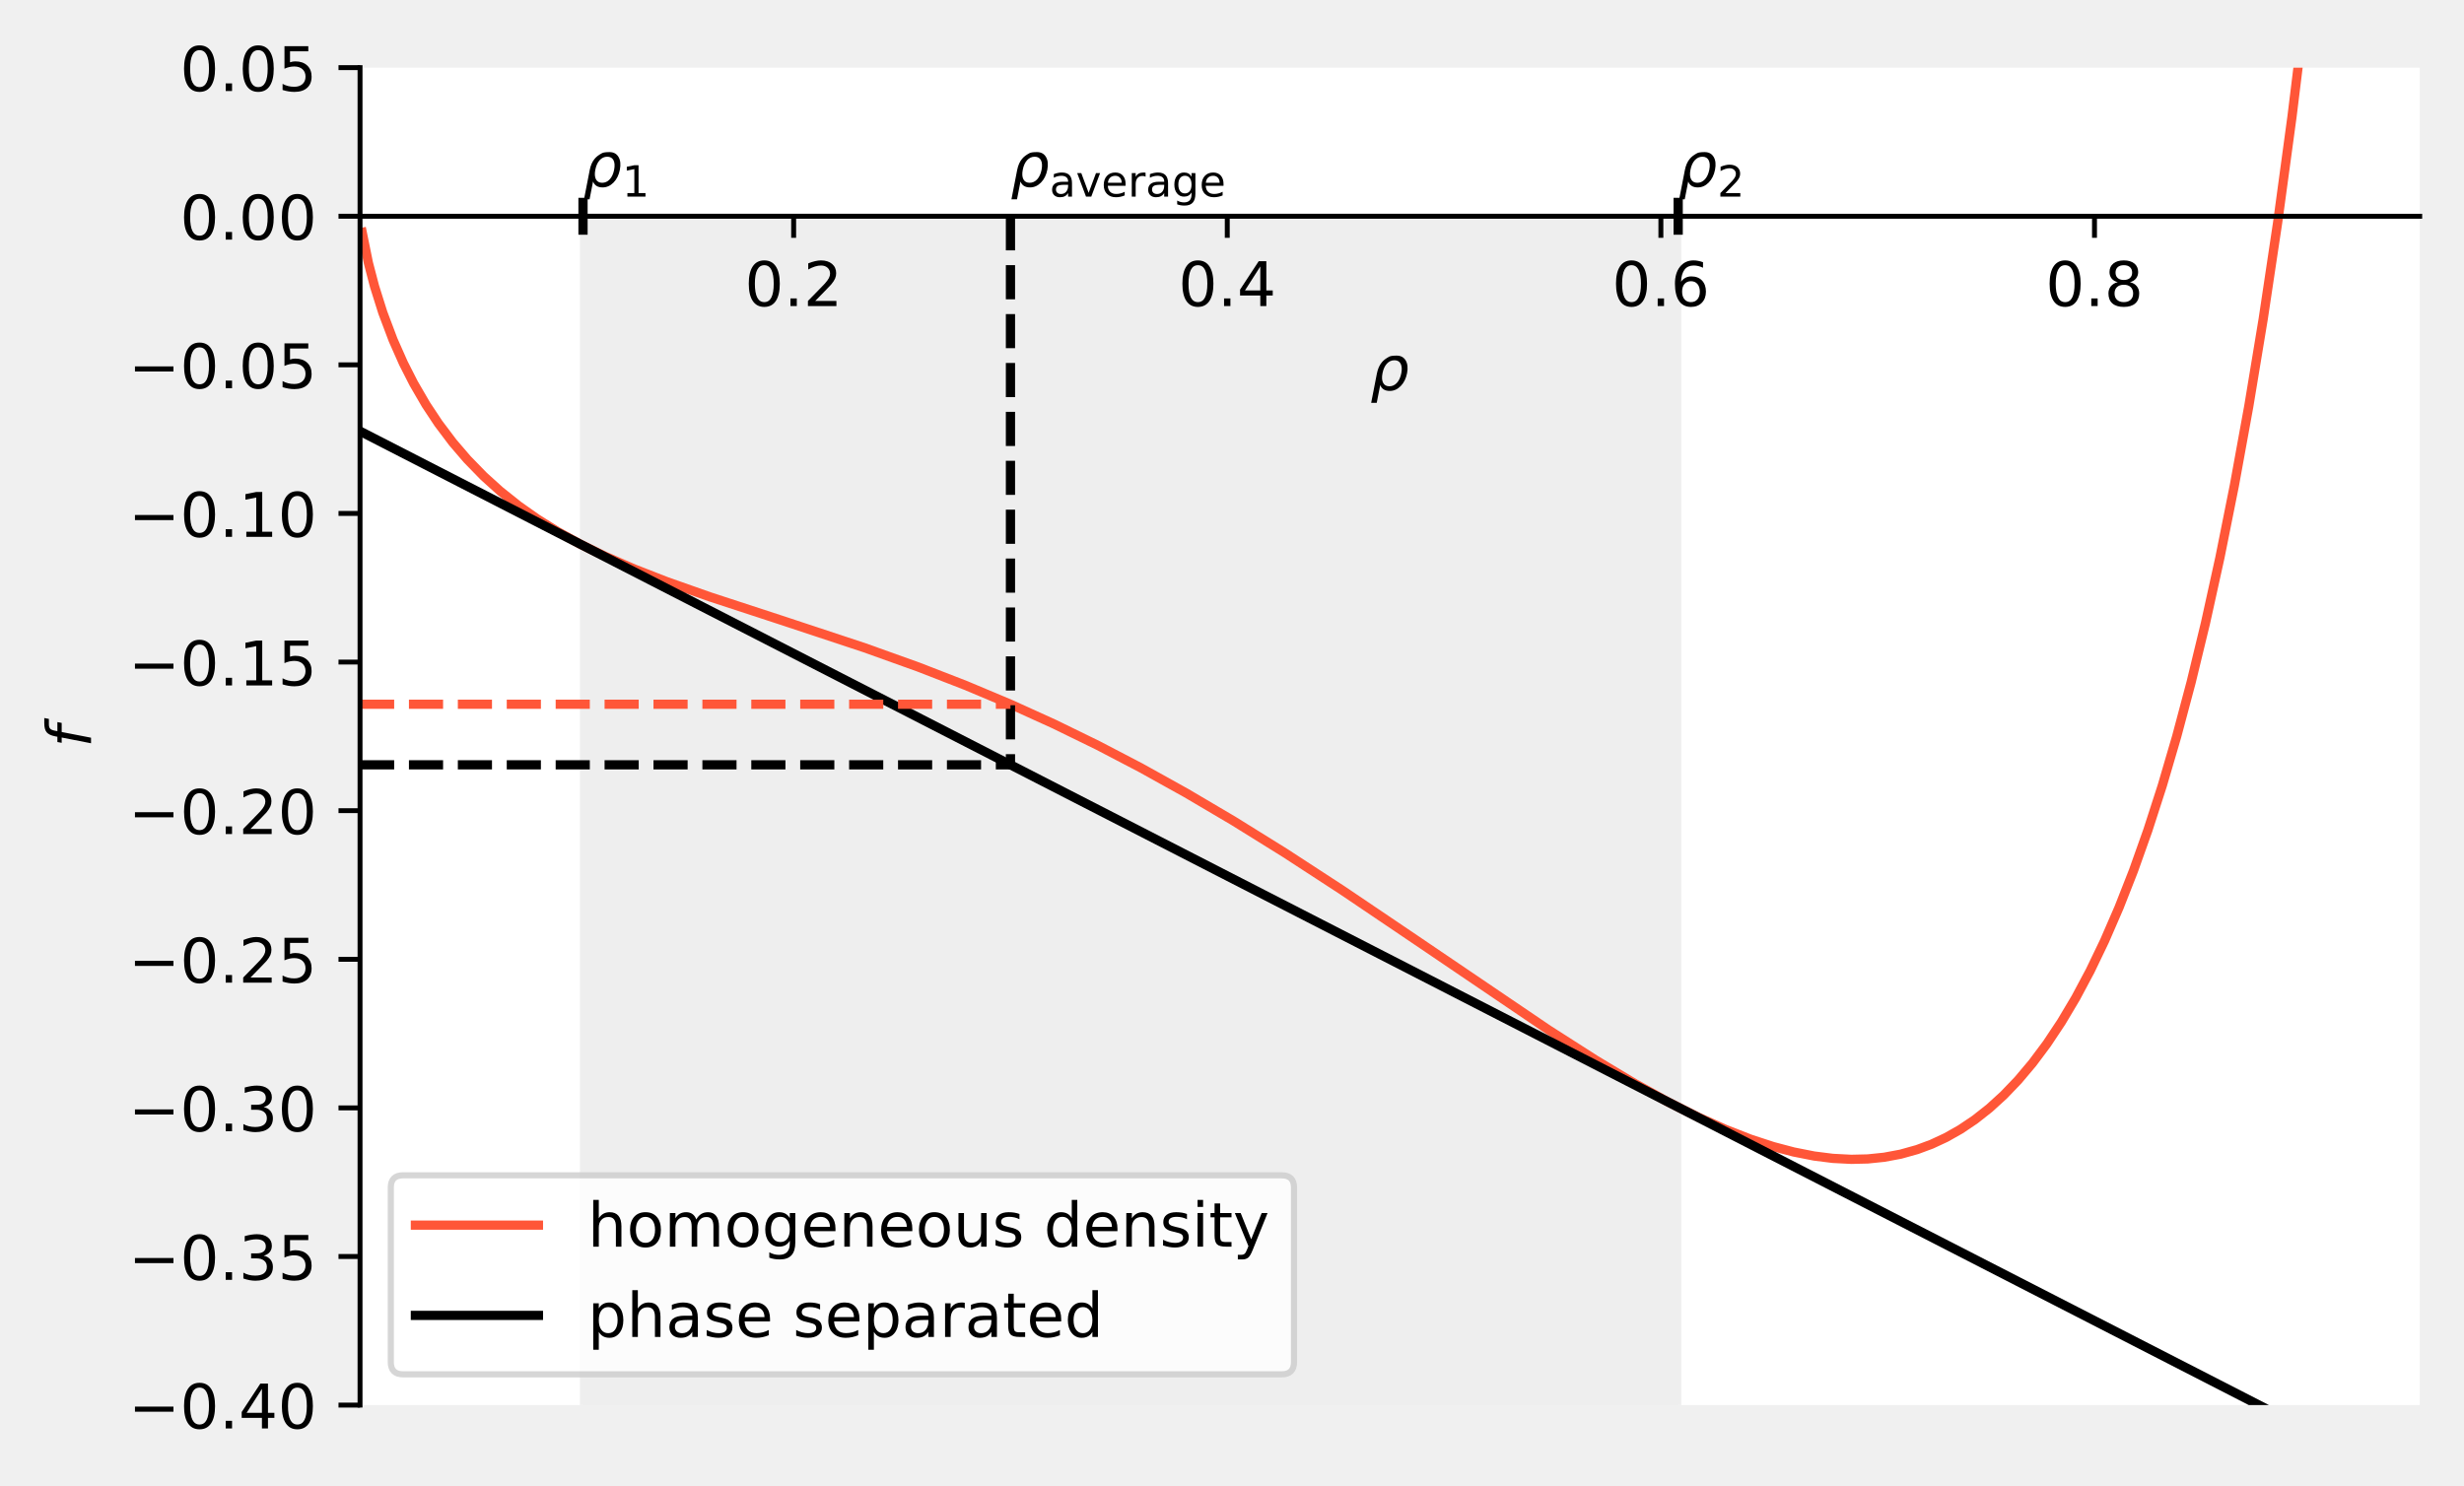
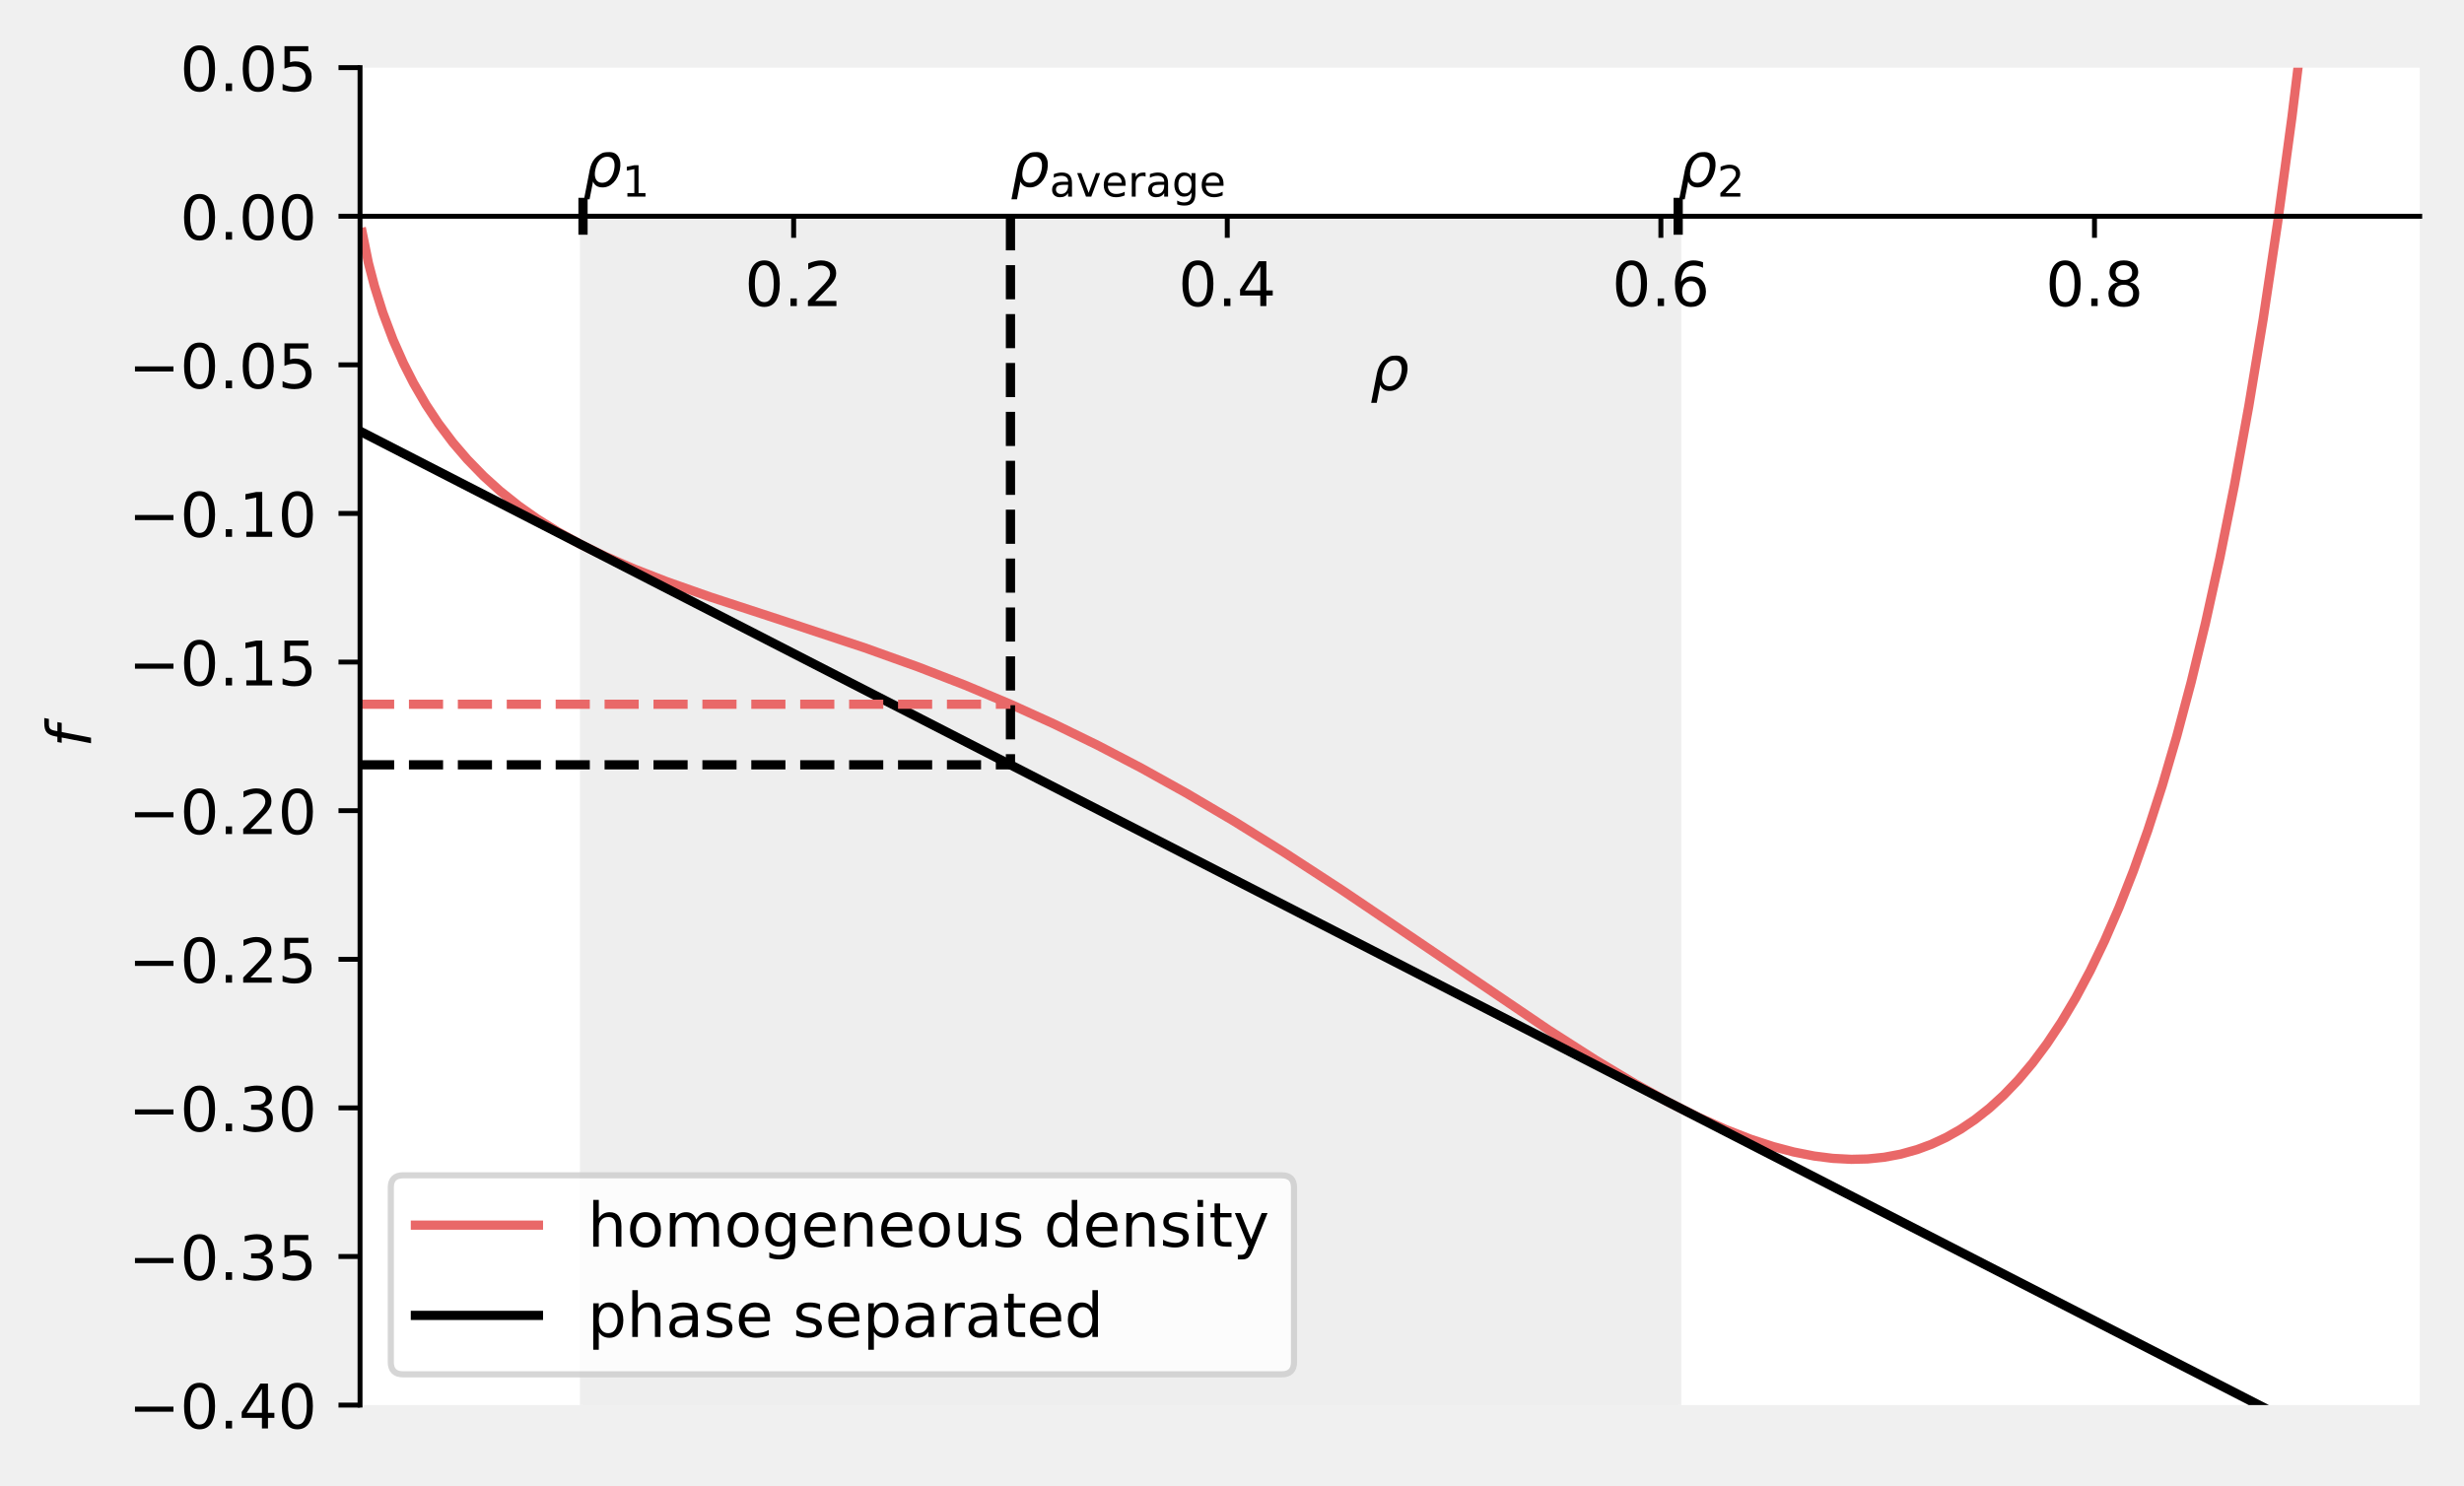
<svg xmlns="http://www.w3.org/2000/svg" xmlns:xlink="http://www.w3.org/1999/xlink" height="241.518pt" version="1.1" viewBox="0 0 400.523 241.518" width="400.523pt">
  <defs>
    <style type="text/css">*{stroke-linecap:butt;stroke-linejoin:round;}</style>
  </defs>
  <g id="figure_1">
    <g id="patch_1">
      <path d="M 0 241.518  L 400.523 241.518  L 400.523 0  L 0 0  z " style="fill:none;" />
    </g>
    <g id="axes_1">
      <g id="patch_2">
        <path d="M 58.523 228.439  L 393.323 228.439  L 393.323 10.999  L 58.523 10.999  z " style="fill:#ffffff;" />
      </g>
      <g id="patch_3">
-         <path clip-path="url(#p6f0ea0ce3a)" d="M 94.768 35.159  L 94.768 228.439  L 272.787 228.439  L 272.787 35.159  z " style="fill:#eeeeee;stroke:#eeeeee;stroke-linejoin:miter;" />
+         <path clip-path="url(#p9c9c3078ed)" d="M 94.768 35.159  L 94.768 228.439  L 272.787 228.439  L 272.787 35.159  z " style="fill:#eeeeee;stroke:#eeeeee;stroke-linejoin:miter;" />
      </g>
      <g id="matplotlib.axis_1">
        <g id="xtick_1">
          <g id="line2d_1">
            <defs>
-               <path d="M 0 0  L 0 3.5  " id="mc376f2f3d5" style="stroke:#000000;stroke-width:0.8;" />
-             </defs>
-             <g>
-               <use style="stroke:#000000;stroke-width:0.8;" x="129.008" xlink:href="#mc376f2f3d5" y="35.159" />
+               <path d="M 0 0  L 0 3.5  " id="m904800c1da" style="stroke:#000000;stroke-width:0.8;" />
+             </defs>
+             <g>
+               <use style="stroke:#000000;stroke-width:0.8;" x="129.008" xlink:href="#m904800c1da" y="35.159" />
            </g>
          </g>
          <g id="text_1">
            <g transform="translate(121.0561 49.75766)scale(0.1 -0.1)">
              <defs>
                <path d="M 2034 4250  Q 1547 4250 1301 3770  Q 1056 3291 1056 2328  Q 1056 1369 1301 889  Q 1547 409 2034 409  Q 2525 409 2770 889  Q 3016 1369 3016 2328  Q 3016 3291 2770 3770  Q 2525 4250 2034 4250  z M 2034 4750  Q 2819 4750 3233 4129  Q 3647 3509 3647 2328  Q 3647 1150 3233 529  Q 2819 -91 2034 -91  Q 1250 -91 836 529  Q 422 1150 422 2328  Q 422 3509 836 4129  Q 1250 4750 2034 4750  z " id="DejaVuSans-30" transform="scale(0.015625)" />
                <path d="M 684 794  L 1344 794  L 1344 0  L 684 0  L 684 794  z " id="DejaVuSans-2e" transform="scale(0.015625)" />
                <path d="M 1228 531  L 3431 531  L 3431 0  L 469 0  L 469 531  Q 828 903 1448 1529  Q 2069 2156 2228 2338  Q 2531 2678 2651 2914  Q 2772 3150 2772 3378  Q 2772 3750 2511 3984  Q 2250 4219 1831 4219  Q 1534 4219 1204 4116  Q 875 4013 500 3803  L 500 4441  Q 881 4594 1212 4672  Q 1544 4750 1819 4750  Q 2544 4750 2975 4387  Q 3406 4025 3406 3419  Q 3406 3131 3298 2873  Q 3191 2616 2906 2266  Q 2828 2175 2409 1742  Q 1991 1309 1228 531  z " id="DejaVuSans-32" transform="scale(0.015625)" />
              </defs>
              <use xlink:href="#DejaVuSans-30" />
              <use x="63.623" xlink:href="#DejaVuSans-2e" />
              <use x="95.41" xlink:href="#DejaVuSans-32" />
            </g>
          </g>
        </g>
        <g id="xtick_2">
          <g id="line2d_2">
            <g>
-               <use style="stroke:#000000;stroke-width:0.8;" x="199.492" xlink:href="#mc376f2f3d5" y="35.159" />
+               <use style="stroke:#000000;stroke-width:0.8;" x="199.492" xlink:href="#m904800c1da" y="35.159" />
            </g>
          </g>
          <g id="text_2">
            <g transform="translate(191.5403 49.75766)scale(0.1 -0.1)">
              <defs>
                <path d="M 2419 4116  L 825 1625  L 2419 1625  L 2419 4116  z M 2253 4666  L 3047 4666  L 3047 1625  L 3713 1625  L 3713 1100  L 3047 1100  L 3047 0  L 2419 0  L 2419 1100  L 313 1100  L 313 1709  L 2253 4666  z " id="DejaVuSans-34" transform="scale(0.015625)" />
              </defs>
              <use xlink:href="#DejaVuSans-30" />
              <use x="63.623" xlink:href="#DejaVuSans-2e" />
              <use x="95.41" xlink:href="#DejaVuSans-34" />
            </g>
          </g>
        </g>
        <g id="xtick_3">
          <g id="line2d_3">
            <g>
-               <use style="stroke:#000000;stroke-width:0.8;" x="269.976" xlink:href="#mc376f2f3d5" y="35.159" />
+               <use style="stroke:#000000;stroke-width:0.8;" x="269.976" xlink:href="#m904800c1da" y="35.159" />
            </g>
          </g>
          <g id="text_3">
            <g transform="translate(262.0245 49.75766)scale(0.1 -0.1)">
              <defs>
                <path d="M 2113 2584  Q 1688 2584 1439 2293  Q 1191 2003 1191 1497  Q 1191 994 1439 701  Q 1688 409 2113 409  Q 2538 409 2786 701  Q 3034 994 3034 1497  Q 3034 2003 2786 2293  Q 2538 2584 2113 2584  z M 3366 4563  L 3366 3988  Q 3128 4100 2886 4159  Q 2644 4219 2406 4219  Q 1781 4219 1451 3797  Q 1122 3375 1075 2522  Q 1259 2794 1537 2939  Q 1816 3084 2150 3084  Q 2853 3084 3261 2657  Q 3669 2231 3669 1497  Q 3669 778 3244 343  Q 2819 -91 2113 -91  Q 1303 -91 875 529  Q 447 1150 447 2328  Q 447 3434 972 4092  Q 1497 4750 2381 4750  Q 2619 4750 2861 4703  Q 3103 4656 3366 4563  z " id="DejaVuSans-36" transform="scale(0.015625)" />
              </defs>
              <use xlink:href="#DejaVuSans-30" />
              <use x="63.623" xlink:href="#DejaVuSans-2e" />
              <use x="95.41" xlink:href="#DejaVuSans-36" />
            </g>
          </g>
        </g>
        <g id="xtick_4">
          <g id="line2d_4">
            <g>
-               <use style="stroke:#000000;stroke-width:0.8;" x="340.46" xlink:href="#mc376f2f3d5" y="35.159" />
+               <use style="stroke:#000000;stroke-width:0.8;" x="340.46" xlink:href="#m904800c1da" y="35.159" />
            </g>
          </g>
          <g id="text_4">
            <g transform="translate(332.5087 49.75766)scale(0.1 -0.1)">
              <defs>
                <path d="M 2034 2216  Q 1584 2216 1326 1975  Q 1069 1734 1069 1313  Q 1069 891 1326 650  Q 1584 409 2034 409  Q 2484 409 2743 651  Q 3003 894 3003 1313  Q 3003 1734 2745 1975  Q 2488 2216 2034 2216  z M 1403 2484  Q 997 2584 770 2862  Q 544 3141 544 3541  Q 544 4100 942 4425  Q 1341 4750 2034 4750  Q 2731 4750 3128 4425  Q 3525 4100 3525 3541  Q 3525 3141 3298 2862  Q 3072 2584 2669 2484  Q 3125 2378 3379 2068  Q 3634 1759 3634 1313  Q 3634 634 3220 271  Q 2806 -91 2034 -91  Q 1263 -91 848 271  Q 434 634 434 1313  Q 434 1759 690 2068  Q 947 2378 1403 2484  z M 1172 3481  Q 1172 3119 1398 2916  Q 1625 2713 2034 2713  Q 2441 2713 2670 2916  Q 2900 3119 2900 3481  Q 2900 3844 2670 4047  Q 2441 4250 2034 4250  Q 1625 4250 1398 4047  Q 1172 3844 1172 3481  z " id="DejaVuSans-38" transform="scale(0.015625)" />
              </defs>
              <use xlink:href="#DejaVuSans-30" />
              <use x="63.623" xlink:href="#DejaVuSans-2e" />
              <use x="95.41" xlink:href="#DejaVuSans-38" />
            </g>
          </g>
        </g>
        <g id="text_5">
          <g transform="translate(222.7234 63.41547)scale(0.1 -0.1)">
            <defs>
              <path d="M 1203 2875  Q 1453 3194 1981 3475  Q 2188 3584 2756 3584  Q 3394 3584 3694 3078  Q 3994 2572 3834 1747  Q 3672 922 3175 415  Q 2678 -91 2041 -91  Q 1656 -91 1409 63  Q 1163 213 1044 525  L 681 -1331  L 103 -1331  L 697 1716  Q 838 2438 1203 2875  z M 3238 1747  Q 3359 2381 3169 2744  Q 2978 3103 2522 3103  Q 2066 3103 1734 2744  Q 1403 2381 1281 1747  Q 1156 1113 1347 750  Q 1538 391 1994 391  Q 2450 391 2781 750  Q 3113 1113 3238 1747  z " id="DejaVuSans-Oblique-3c1" transform="scale(0.015625)" />
            </defs>
            <use xlink:href="#DejaVuSans-Oblique-3c1" />
          </g>
        </g>
      </g>
      <g id="matplotlib.axis_2">
        <g id="ytick_1">
          <g id="line2d_5">
            <defs>
-               <path d="M 0 0  L -3.5 0  " id="m3a8e564834" style="stroke:#000000;stroke-width:0.8;" />
-             </defs>
-             <g>
-               <use style="stroke:#000000;stroke-width:0.8;" x="58.523" xlink:href="#m3a8e564834" y="228.439" />
+               <path d="M 0 0  L -3.5 0  " id="mdba3504bdd" style="stroke:#000000;stroke-width:0.8;" />
+             </defs>
+             <g>
+               <use style="stroke:#000000;stroke-width:0.8;" x="58.523" xlink:href="#mdba3504bdd" y="228.439" />
            </g>
          </g>
          <g id="text_6">
            <g transform="translate(20.87813 232.2384)scale(0.1 -0.1)">
              <defs>
                <path d="M 678 2272  L 4684 2272  L 4684 1741  L 678 1741  L 678 2272  z " id="DejaVuSans-2212" transform="scale(0.015625)" />
              </defs>
              <use xlink:href="#DejaVuSans-2212" />
              <use x="83.789" xlink:href="#DejaVuSans-30" />
              <use x="147.412" xlink:href="#DejaVuSans-2e" />
              <use x="179.199" xlink:href="#DejaVuSans-34" />
              <use x="242.822" xlink:href="#DejaVuSans-30" />
            </g>
          </g>
        </g>
        <g id="ytick_2">
          <g id="line2d_6">
            <g>
-               <use style="stroke:#000000;stroke-width:0.8;" x="58.523" xlink:href="#m3a8e564834" y="204.279" />
+               <use style="stroke:#000000;stroke-width:0.8;" x="58.523" xlink:href="#mdba3504bdd" y="204.279" />
            </g>
          </g>
          <g id="text_7">
            <g transform="translate(20.87813 208.0784)scale(0.1 -0.1)">
              <defs>
                <path d="M 2597 2516  Q 3050 2419 3304 2112  Q 3559 1806 3559 1356  Q 3559 666 3084 287  Q 2609 -91 1734 -91  Q 1441 -91 1130 -33  Q 819 25 488 141  L 488 750  Q 750 597 1062 519  Q 1375 441 1716 441  Q 2309 441 2620 675  Q 2931 909 2931 1356  Q 2931 1769 2642 2001  Q 2353 2234 1838 2234  L 1294 2234  L 1294 2753  L 1863 2753  Q 2328 2753 2575 2939  Q 2822 3125 2822 3475  Q 2822 3834 2567 4026  Q 2313 4219 1838 4219  Q 1578 4219 1281 4162  Q 984 4106 628 3988  L 628 4550  Q 988 4650 1302 4700  Q 1616 4750 1894 4750  Q 2613 4750 3031 4423  Q 3450 4097 3450 3541  Q 3450 3153 3228 2886  Q 3006 2619 2597 2516  z " id="DejaVuSans-33" transform="scale(0.015625)" />
                <path d="M 691 4666  L 3169 4666  L 3169 4134  L 1269 4134  L 1269 2991  Q 1406 3038 1543 3061  Q 1681 3084 1819 3084  Q 2600 3084 3056 2656  Q 3513 2228 3513 1497  Q 3513 744 3044 326  Q 2575 -91 1722 -91  Q 1428 -91 1123 -41  Q 819 9 494 109  L 494 744  Q 775 591 1075 516  Q 1375 441 1709 441  Q 2250 441 2565 725  Q 2881 1009 2881 1497  Q 2881 1984 2565 2268  Q 2250 2553 1709 2553  Q 1456 2553 1204 2497  Q 953 2441 691 2322  L 691 4666  z " id="DejaVuSans-35" transform="scale(0.015625)" />
              </defs>
              <use xlink:href="#DejaVuSans-2212" />
              <use x="83.789" xlink:href="#DejaVuSans-30" />
              <use x="147.412" xlink:href="#DejaVuSans-2e" />
              <use x="179.199" xlink:href="#DejaVuSans-33" />
              <use x="242.822" xlink:href="#DejaVuSans-35" />
            </g>
          </g>
        </g>
        <g id="ytick_3">
          <g id="line2d_7">
            <g>
-               <use style="stroke:#000000;stroke-width:0.8;" x="58.523" xlink:href="#m3a8e564834" y="180.119" />
+               <use style="stroke:#000000;stroke-width:0.8;" x="58.523" xlink:href="#mdba3504bdd" y="180.119" />
            </g>
          </g>
          <g id="text_8">
            <g transform="translate(20.87813 183.9184)scale(0.1 -0.1)">
              <use xlink:href="#DejaVuSans-2212" />
              <use x="83.789" xlink:href="#DejaVuSans-30" />
              <use x="147.412" xlink:href="#DejaVuSans-2e" />
              <use x="179.199" xlink:href="#DejaVuSans-33" />
              <use x="242.822" xlink:href="#DejaVuSans-30" />
            </g>
          </g>
        </g>
        <g id="ytick_4">
          <g id="line2d_8">
            <g>
-               <use style="stroke:#000000;stroke-width:0.8;" x="58.523" xlink:href="#m3a8e564834" y="155.959" />
+               <use style="stroke:#000000;stroke-width:0.8;" x="58.523" xlink:href="#mdba3504bdd" y="155.959" />
            </g>
          </g>
          <g id="text_9">
            <g transform="translate(20.87813 159.7584)scale(0.1 -0.1)">
              <use xlink:href="#DejaVuSans-2212" />
              <use x="83.789" xlink:href="#DejaVuSans-30" />
              <use x="147.412" xlink:href="#DejaVuSans-2e" />
              <use x="179.199" xlink:href="#DejaVuSans-32" />
              <use x="242.822" xlink:href="#DejaVuSans-35" />
            </g>
          </g>
        </g>
        <g id="ytick_5">
          <g id="line2d_9">
            <g>
-               <use style="stroke:#000000;stroke-width:0.8;" x="58.523" xlink:href="#m3a8e564834" y="131.799" />
+               <use style="stroke:#000000;stroke-width:0.8;" x="58.523" xlink:href="#mdba3504bdd" y="131.799" />
            </g>
          </g>
          <g id="text_10">
            <g transform="translate(20.87813 135.5984)scale(0.1 -0.1)">
              <use xlink:href="#DejaVuSans-2212" />
              <use x="83.789" xlink:href="#DejaVuSans-30" />
              <use x="147.412" xlink:href="#DejaVuSans-2e" />
              <use x="179.199" xlink:href="#DejaVuSans-32" />
              <use x="242.822" xlink:href="#DejaVuSans-30" />
            </g>
          </g>
        </g>
        <g id="ytick_6">
          <g id="line2d_10">
            <g>
-               <use style="stroke:#000000;stroke-width:0.8;" x="58.523" xlink:href="#m3a8e564834" y="107.639" />
+               <use style="stroke:#000000;stroke-width:0.8;" x="58.523" xlink:href="#mdba3504bdd" y="107.639" />
            </g>
          </g>
          <g id="text_11">
            <g transform="translate(20.87813 111.4384)scale(0.1 -0.1)">
              <defs>
                <path d="M 794 531  L 1825 531  L 1825 4091  L 703 3866  L 703 4441  L 1819 4666  L 2450 4666  L 2450 531  L 3481 531  L 3481 0  L 794 0  L 794 531  z " id="DejaVuSans-31" transform="scale(0.015625)" />
              </defs>
              <use xlink:href="#DejaVuSans-2212" />
              <use x="83.789" xlink:href="#DejaVuSans-30" />
              <use x="147.412" xlink:href="#DejaVuSans-2e" />
              <use x="179.199" xlink:href="#DejaVuSans-31" />
              <use x="242.822" xlink:href="#DejaVuSans-35" />
            </g>
          </g>
        </g>
        <g id="ytick_7">
          <g id="line2d_11">
            <g>
-               <use style="stroke:#000000;stroke-width:0.8;" x="58.523" xlink:href="#m3a8e564834" y="83.479" />
+               <use style="stroke:#000000;stroke-width:0.8;" x="58.523" xlink:href="#mdba3504bdd" y="83.479" />
            </g>
          </g>
          <g id="text_12">
            <g transform="translate(20.87813 87.27844)scale(0.1 -0.1)">
              <use xlink:href="#DejaVuSans-2212" />
              <use x="83.789" xlink:href="#DejaVuSans-30" />
              <use x="147.412" xlink:href="#DejaVuSans-2e" />
              <use x="179.199" xlink:href="#DejaVuSans-31" />
              <use x="242.822" xlink:href="#DejaVuSans-30" />
            </g>
          </g>
        </g>
        <g id="ytick_8">
          <g id="line2d_12">
            <g>
-               <use style="stroke:#000000;stroke-width:0.8;" x="58.523" xlink:href="#m3a8e564834" y="59.319" />
+               <use style="stroke:#000000;stroke-width:0.8;" x="58.523" xlink:href="#mdba3504bdd" y="59.319" />
            </g>
          </g>
          <g id="text_13">
            <g transform="translate(20.87813 63.11844)scale(0.1 -0.1)">
              <use xlink:href="#DejaVuSans-2212" />
              <use x="83.789" xlink:href="#DejaVuSans-30" />
              <use x="147.412" xlink:href="#DejaVuSans-2e" />
              <use x="179.199" xlink:href="#DejaVuSans-30" />
              <use x="242.822" xlink:href="#DejaVuSans-35" />
            </g>
          </g>
        </g>
        <g id="ytick_9">
          <g id="line2d_13">
            <g>
-               <use style="stroke:#000000;stroke-width:0.8;" x="58.523" xlink:href="#m3a8e564834" y="35.159" />
+               <use style="stroke:#000000;stroke-width:0.8;" x="58.523" xlink:href="#mdba3504bdd" y="35.159" />
            </g>
          </g>
          <g id="text_14">
            <g transform="translate(29.25781 38.95844)scale(0.1 -0.1)">
              <use xlink:href="#DejaVuSans-30" />
              <use x="63.623" xlink:href="#DejaVuSans-2e" />
              <use x="95.41" xlink:href="#DejaVuSans-30" />
              <use x="159.033" xlink:href="#DejaVuSans-30" />
            </g>
          </g>
        </g>
        <g id="ytick_10">
          <g id="line2d_14">
            <g>
-               <use style="stroke:#000000;stroke-width:0.8;" x="58.523" xlink:href="#m3a8e564834" y="10.999" />
+               <use style="stroke:#000000;stroke-width:0.8;" x="58.523" xlink:href="#mdba3504bdd" y="10.999" />
            </g>
          </g>
          <g id="text_15">
            <g transform="translate(29.25781 14.79844)scale(0.1 -0.1)">
              <use xlink:href="#DejaVuSans-30" />
              <use x="63.623" xlink:href="#DejaVuSans-2e" />
              <use x="95.41" xlink:href="#DejaVuSans-30" />
              <use x="159.033" xlink:href="#DejaVuSans-35" />
            </g>
          </g>
        </g>
        <g id="text_16">
          <g transform="translate(14.79844 121.5192)rotate(-90)scale(0.1 -0.1)">
            <defs>
              <path d="M 3059 4863  L 2969 4384  L 2419 4384  Q 2106 4384 1964 4261  Q 1822 4138 1753 3809  L 1691 3500  L 2638 3500  L 2553 3053  L 1606 3053  L 1013 0  L 434 0  L 1031 3053  L 481 3053  L 563 3500  L 1113 3500  L 1159 3744  Q 1278 4363 1576 4613  Q 1875 4863 2516 4863  L 3059 4863  z " id="DejaVuSans-Oblique-66" transform="scale(0.015625)" />
            </defs>
            <use transform="translate(0 0.015625)" xlink:href="#DejaVuSans-Oblique-66" />
          </g>
        </g>
      </g>
      <g id="line2d_15">
-         <path clip-path="url(#p6f0ea0ce3a)" d="M 58.876 37.774  L 59.88 42.733  L 60.885 46.573  L 62.224 50.825  L 63.898 55.267  L 65.572 59.046  L 67.245 62.34  L 69.254 65.8  L 71.263 68.834  L 73.606 71.943  L 75.95 74.676  L 78.628 77.426  L 81.306 79.846  L 84.319 82.248  L 87.332 84.369  L 90.68 86.458  L 94.363 88.49  L 98.38 90.456  L 103.067 92.495  L 108.424 94.58  L 115.454 97.056  L 126.837 100.781  L 140.563 105.325  L 149.267 108.444  L 156.967 111.434  L 164.332 114.532  L 171.363 117.724  L 178.393 121.154  L 185.424 124.823  L 192.789 128.918  L 200.489 133.457  L 208.858 138.661  L 218.232 144.767  L 230.284 152.911  L 251.71 167.439  L 259.41 172.366  L 265.771 176.182  L 271.128 179.151  L 276.15 181.68  L 280.502 183.629  L 284.519 185.194  L 288.202 186.402  L 291.55 187.288  L 294.897 187.948  L 297.91 188.328  L 300.924 188.485  L 303.602 188.421  L 306.28 188.146  L 308.958 187.645  L 311.637 186.898  L 313.98 186.027  L 316.323 184.937  L 318.667 183.613  L 321.01 182.038  L 323.354 180.193  L 325.697 178.058  L 328.041 175.613  L 330.384 172.833  L 332.728 169.694  L 335.071 166.168  L 337.415 162.226  L 339.758 157.834  L 342.102 152.956  L 344.445 147.553  L 346.789 141.581  L 349.132 134.991  L 351.476 127.73  L 353.819 119.736  L 356.163 110.941  L 358.506 101.27  L 360.85 90.635  L 363.193 78.937  L 365.537 66.062  L 367.88 51.879  L 370.223 36.235  L 372.567 18.949  L 374.91 -0.191  L 375.004 -1  L 375.004 -1  " style="fill:none;stroke:#ff5638;stroke-linecap:square;stroke-width:1.5;" />
+         <path clip-path="url(#p9c9c3078ed)" d="M 58.876 37.774  L 59.88 42.733  L 60.885 46.573  L 62.224 50.825  L 63.898 55.267  L 65.572 59.046  L 67.245 62.34  L 69.254 65.8  L 71.263 68.834  L 73.606 71.943  L 75.95 74.676  L 78.628 77.426  L 81.306 79.846  L 84.319 82.248  L 87.332 84.369  L 90.68 86.458  L 94.363 88.49  L 98.38 90.456  L 103.067 92.495  L 108.424 94.58  L 115.454 97.056  L 126.837 100.781  L 140.563 105.325  L 149.267 108.444  L 156.967 111.434  L 164.332 114.532  L 171.363 117.724  L 178.393 121.154  L 185.424 124.823  L 192.789 128.918  L 200.489 133.457  L 208.858 138.661  L 218.232 144.767  L 230.284 152.911  L 251.71 167.439  L 259.41 172.366  L 265.771 176.182  L 271.128 179.151  L 276.15 181.68  L 280.502 183.629  L 284.519 185.194  L 288.202 186.402  L 291.55 187.288  L 294.897 187.948  L 297.91 188.328  L 300.924 188.485  L 303.602 188.421  L 306.28 188.146  L 308.958 187.645  L 311.637 186.898  L 313.98 186.027  L 316.323 184.937  L 318.667 183.613  L 321.01 182.038  L 323.354 180.193  L 325.697 178.058  L 328.041 175.613  L 330.384 172.833  L 332.728 169.694  L 335.071 166.168  L 337.415 162.226  L 339.758 157.834  L 342.102 152.956  L 344.445 147.553  L 346.789 141.581  L 349.132 134.991  L 351.476 127.73  L 353.819 119.736  L 356.163 110.941  L 358.506 101.27  L 360.85 90.635  L 363.193 78.937  L 365.537 66.062  L 367.88 51.879  L 370.223 36.235  L 372.567 18.949  L 374.91 -0.191  L 375.004 -1  L 375.004 -1  " style="fill:none;stroke:#e96868;stroke-linecap:square;stroke-width:1.5;" />
      </g>
      <g id="line2d_16">
-         <path clip-path="url(#p6f0ea0ce3a)" d="M 58.876 70.288  L 393.323 241.848  L 393.323 241.848  " style="fill:none;stroke:#000000;stroke-linecap:square;stroke-width:1.5;" />
+         <path clip-path="url(#p9c9c3078ed)" d="M 58.876 70.288  L 393.323 241.848  L 393.323 241.848  " style="fill:none;stroke:#000000;stroke-linecap:square;stroke-width:1.5;" />
      </g>
      <g id="line2d_17">
-         <path clip-path="url(#p6f0ea0ce3a)" d="M 164.25 35.159  L 164.25 45.068  L 164.25 54.977  L 164.25 64.887  L 164.25 74.796  L 164.25 84.705  L 164.25 94.614  L 164.25 104.523  L 164.25 114.432  L 164.25 124.341  " style="fill:none;stroke:#000000;stroke-dasharray:5.55,2.4;stroke-dashoffset:0;stroke-width:1.5;" />
+         <path clip-path="url(#p9c9c3078ed)" d="M 164.25 35.159  L 164.25 45.068  L 164.25 54.977  L 164.25 64.887  L 164.25 74.796  L 164.25 84.705  L 164.25 94.614  L 164.25 104.523  L 164.25 114.432  L 164.25 124.341  " style="fill:none;stroke:#000000;stroke-dasharray:5.55,2.4;stroke-dashoffset:0;stroke-width:1.5;" />
      </g>
      <g id="line2d_18">
-         <path clip-path="url(#p6f0ea0ce3a)" d="M 58.523 124.341  L 70.271 124.341  L 82.018 124.341  L 93.766 124.341  L 105.513 124.341  L 117.26 124.341  L 129.008 124.341  L 140.755 124.341  L 152.502 124.341  L 164.25 124.341  " style="fill:none;stroke:#000000;stroke-dasharray:5.55,2.4;stroke-dashoffset:0;stroke-width:1.5;" />
+         <path clip-path="url(#p9c9c3078ed)" d="M 58.523 124.341  L 70.271 124.341  L 82.018 124.341  L 93.766 124.341  L 105.513 124.341  L 117.26 124.341  L 129.008 124.341  L 140.755 124.341  L 152.502 124.341  L 164.25 124.341  " style="fill:none;stroke:#000000;stroke-dasharray:5.55,2.4;stroke-dashoffset:0;stroke-width:1.5;" />
      </g>
      <g id="line2d_19">
-         <path clip-path="url(#p6f0ea0ce3a)" d="M 58.523 114.496  L 70.271 114.496  L 82.018 114.496  L 93.766 114.496  L 105.513 114.496  L 117.26 114.496  L 129.008 114.496  L 140.755 114.496  L 152.502 114.496  L 164.25 114.496  " style="fill:none;stroke:#ff5638;stroke-dasharray:5.55,2.4;stroke-dashoffset:0;stroke-width:1.5;" />
+         <path clip-path="url(#p9c9c3078ed)" d="M 58.523 114.496  L 70.271 114.496  L 82.018 114.496  L 93.766 114.496  L 105.513 114.496  L 117.26 114.496  L 129.008 114.496  L 140.755 114.496  L 152.502 114.496  L 164.25 114.496  " style="fill:none;stroke:#e96868;stroke-dasharray:5.55,2.4;stroke-dashoffset:0;stroke-width:1.5;" />
      </g>
      <g id="patch_4">
        <path d="M 58.523 228.439  L 58.523 10.999  " style="fill:none;stroke:#000000;stroke-linecap:square;stroke-linejoin:miter;stroke-width:0.8;" />
      </g>
      <g id="patch_5">
        <path d="M 393.323 228.439  L 393.323 10.999  " style="fill:none;" />
      </g>
      <g id="patch_6">
        <path d="M 58.523 35.159  L 393.323 35.159  " style="fill:none;stroke:#000000;stroke-linecap:square;stroke-linejoin:miter;stroke-width:0.8;" />
      </g>
      <g id="patch_7">
        <path d="M 58.523 10.999  L 393.323 10.999  " style="fill:none;" />
      </g>
      <g id="text_17">
        <g transform="translate(164.2498 30.32722)scale(0.1 -0.1)">
          <defs>
            <path d="M 2194 1759  Q 1497 1759 1228 1600  Q 959 1441 959 1056  Q 959 750 1161 570  Q 1363 391 1709 391  Q 2188 391 2477 730  Q 2766 1069 2766 1631  L 2766 1759  L 2194 1759  z M 3341 1997  L 3341 0  L 2766 0  L 2766 531  Q 2569 213 2275 61  Q 1981 -91 1556 -91  Q 1019 -91 701 211  Q 384 513 384 1019  Q 384 1609 779 1909  Q 1175 2209 1959 2209  L 2766 2209  L 2766 2266  Q 2766 2663 2505 2880  Q 2244 3097 1772 3097  Q 1472 3097 1187 3025  Q 903 2953 641 2809  L 641 3341  Q 956 3463 1253 3523  Q 1550 3584 1831 3584  Q 2591 3584 2966 3190  Q 3341 2797 3341 1997  z " id="DejaVuSans-61" transform="scale(0.015625)" />
            <path d="M 191 3500  L 800 3500  L 1894 563  L 2988 3500  L 3597 3500  L 2284 0  L 1503 0  L 191 3500  z " id="DejaVuSans-76" transform="scale(0.015625)" />
            <path d="M 3597 1894  L 3597 1613  L 953 1613  Q 991 1019 1311 708  Q 1631 397 2203 397  Q 2534 397 2845 478  Q 3156 559 3463 722  L 3463 178  Q 3153 47 2828 -22  Q 2503 -91 2169 -91  Q 1331 -91 842 396  Q 353 884 353 1716  Q 353 2575 817 3079  Q 1281 3584 2069 3584  Q 2775 3584 3186 3129  Q 3597 2675 3597 1894  z M 3022 2063  Q 3016 2534 2758 2815  Q 2500 3097 2075 3097  Q 1594 3097 1305 2825  Q 1016 2553 972 2059  L 3022 2063  z " id="DejaVuSans-65" transform="scale(0.015625)" />
            <path d="M 2631 2963  Q 2534 3019 2420 3045  Q 2306 3072 2169 3072  Q 1681 3072 1420 2755  Q 1159 2438 1159 1844  L 1159 0  L 581 0  L 581 3500  L 1159 3500  L 1159 2956  Q 1341 3275 1631 3429  Q 1922 3584 2338 3584  Q 2397 3584 2469 3576  Q 2541 3569 2628 3553  L 2631 2963  z " id="DejaVuSans-72" transform="scale(0.015625)" />
            <path d="M 2906 1791  Q 2906 2416 2648 2759  Q 2391 3103 1925 3103  Q 1463 3103 1205 2759  Q 947 2416 947 1791  Q 947 1169 1205 825  Q 1463 481 1925 481  Q 2391 481 2648 825  Q 2906 1169 2906 1791  z M 3481 434  Q 3481 -459 3084 -895  Q 2688 -1331 1869 -1331  Q 1566 -1331 1297 -1286  Q 1028 -1241 775 -1147  L 775 -588  Q 1028 -725 1275 -790  Q 1522 -856 1778 -856  Q 2344 -856 2625 -561  Q 2906 -266 2906 331  L 2906 616  Q 2728 306 2450 153  Q 2172 0 1784 0  Q 1141 0 747 490  Q 353 981 353 1791  Q 353 2603 747 3093  Q 1141 3584 1784 3584  Q 2172 3584 2450 3431  Q 2728 3278 2906 2969  L 2906 3500  L 3481 3500  L 3481 434  z " id="DejaVuSans-67" transform="scale(0.015625)" />
          </defs>
          <use xlink:href="#DejaVuSans-Oblique-3c1" />
          <use transform="translate(63.47656 -16.40625)scale(0.7)" xlink:href="#DejaVuSans-61" />
          <use transform="translate(106.3721 -16.40625)scale(0.7)" xlink:href="#DejaVuSans-76" />
          <use transform="translate(147.7979 -16.40625)scale(0.7)" xlink:href="#DejaVuSans-65" />
          <use transform="translate(190.8643 -16.40625)scale(0.7)" xlink:href="#DejaVuSans-72" />
          <use transform="translate(219.6436 -16.40625)scale(0.7)" xlink:href="#DejaVuSans-61" />
          <use transform="translate(262.5391 -16.40625)scale(0.7)" xlink:href="#DejaVuSans-67" />
          <use transform="translate(306.9727 -16.40625)scale(0.7)" xlink:href="#DejaVuSans-65" />
        </g>
      </g>
      <g id="legend_1">
        <g id="patch_8">
          <path d="M 65.523 223.439  L 208.341 223.439  Q 210.341 223.439 210.341 221.439  L 210.341 193.083  Q 210.341 191.083 208.341 191.083  L 65.523 191.083  Q 63.523 191.083 63.523 193.083  L 63.523 221.439  Q 63.523 223.439 65.523 223.439  z " style="fill:#ffffff;opacity:0.8;stroke:#cccccc;stroke-linejoin:miter;" />
        </g>
        <g id="line2d_20">
-           <path d="M 67.523 199.181  L 87.523 199.181  " style="fill:none;stroke:#ff5638;stroke-linecap:square;stroke-width:1.5;" />
+           <path d="M 67.523 199.181  L 87.523 199.181  " style="fill:none;stroke:#e96868;stroke-linecap:square;stroke-width:1.5;" />
        </g>
        <g id="line2d_21" />
        <g id="text_18">
          <g transform="translate(95.52344 202.6814)scale(0.1 -0.1)">
            <defs>
              <path d="M 3513 2113  L 3513 0  L 2938 0  L 2938 2094  Q 2938 2591 2744 2837  Q 2550 3084 2163 3084  Q 1697 3084 1428 2787  Q 1159 2491 1159 1978  L 1159 0  L 581 0  L 581 4863  L 1159 4863  L 1159 2956  Q 1366 3272 1645 3428  Q 1925 3584 2291 3584  Q 2894 3584 3203 3211  Q 3513 2838 3513 2113  z " id="DejaVuSans-68" transform="scale(0.015625)" />
              <path d="M 1959 3097  Q 1497 3097 1228 2736  Q 959 2375 959 1747  Q 959 1119 1226 758  Q 1494 397 1959 397  Q 2419 397 2687 759  Q 2956 1122 2956 1747  Q 2956 2369 2687 2733  Q 2419 3097 1959 3097  z M 1959 3584  Q 2709 3584 3137 3096  Q 3566 2609 3566 1747  Q 3566 888 3137 398  Q 2709 -91 1959 -91  Q 1206 -91 779 398  Q 353 888 353 1747  Q 353 2609 779 3096  Q 1206 3584 1959 3584  z " id="DejaVuSans-6f" transform="scale(0.015625)" />
              <path d="M 3328 2828  Q 3544 3216 3844 3400  Q 4144 3584 4550 3584  Q 5097 3584 5394 3201  Q 5691 2819 5691 2113  L 5691 0  L 5113 0  L 5113 2094  Q 5113 2597 4934 2840  Q 4756 3084 4391 3084  Q 3944 3084 3684 2787  Q 3425 2491 3425 1978  L 3425 0  L 2847 0  L 2847 2094  Q 2847 2600 2669 2842  Q 2491 3084 2119 3084  Q 1678 3084 1418 2786  Q 1159 2488 1159 1978  L 1159 0  L 581 0  L 581 3500  L 1159 3500  L 1159 2956  Q 1356 3278 1631 3431  Q 1906 3584 2284 3584  Q 2666 3584 2933 3390  Q 3200 3197 3328 2828  z " id="DejaVuSans-6d" transform="scale(0.015625)" />
              <path d="M 3513 2113  L 3513 0  L 2938 0  L 2938 2094  Q 2938 2591 2744 2837  Q 2550 3084 2163 3084  Q 1697 3084 1428 2787  Q 1159 2491 1159 1978  L 1159 0  L 581 0  L 581 3500  L 1159 3500  L 1159 2956  Q 1366 3272 1645 3428  Q 1925 3584 2291 3584  Q 2894 3584 3203 3211  Q 3513 2838 3513 2113  z " id="DejaVuSans-6e" transform="scale(0.015625)" />
              <path d="M 544 1381  L 544 3500  L 1119 3500  L 1119 1403  Q 1119 906 1312 657  Q 1506 409 1894 409  Q 2359 409 2629 706  Q 2900 1003 2900 1516  L 2900 3500  L 3475 3500  L 3475 0  L 2900 0  L 2900 538  Q 2691 219 2414 64  Q 2138 -91 1772 -91  Q 1169 -91 856 284  Q 544 659 544 1381  z M 1991 3584  L 1991 3584  z " id="DejaVuSans-75" transform="scale(0.015625)" />
              <path d="M 2834 3397  L 2834 2853  Q 2591 2978 2328 3040  Q 2066 3103 1784 3103  Q 1356 3103 1142 2972  Q 928 2841 928 2578  Q 928 2378 1081 2264  Q 1234 2150 1697 2047  L 1894 2003  Q 2506 1872 2764 1633  Q 3022 1394 3022 966  Q 3022 478 2636 193  Q 2250 -91 1575 -91  Q 1294 -91 989 -36  Q 684 19 347 128  L 347 722  Q 666 556 975 473  Q 1284 391 1588 391  Q 1994 391 2212 530  Q 2431 669 2431 922  Q 2431 1156 2273 1281  Q 2116 1406 1581 1522  L 1381 1569  Q 847 1681 609 1914  Q 372 2147 372 2553  Q 372 3047 722 3315  Q 1072 3584 1716 3584  Q 2034 3584 2315 3537  Q 2597 3491 2834 3397  z " id="DejaVuSans-73" transform="scale(0.015625)" />
              <path id="DejaVuSans-20" transform="scale(0.015625)" />
              <path d="M 2906 2969  L 2906 4863  L 3481 4863  L 3481 0  L 2906 0  L 2906 525  Q 2725 213 2448 61  Q 2172 -91 1784 -91  Q 1150 -91 751 415  Q 353 922 353 1747  Q 353 2572 751 3078  Q 1150 3584 1784 3584  Q 2172 3584 2448 3432  Q 2725 3281 2906 2969  z M 947 1747  Q 947 1113 1208 752  Q 1469 391 1925 391  Q 2381 391 2643 752  Q 2906 1113 2906 1747  Q 2906 2381 2643 2742  Q 2381 3103 1925 3103  Q 1469 3103 1208 2742  Q 947 2381 947 1747  z " id="DejaVuSans-64" transform="scale(0.015625)" />
              <path d="M 603 3500  L 1178 3500  L 1178 0  L 603 0  L 603 3500  z M 603 4863  L 1178 4863  L 1178 4134  L 603 4134  L 603 4863  z " id="DejaVuSans-69" transform="scale(0.015625)" />
              <path d="M 1172 4494  L 1172 3500  L 2356 3500  L 2356 3053  L 1172 3053  L 1172 1153  Q 1172 725 1289 603  Q 1406 481 1766 481  L 2356 481  L 2356 0  L 1766 0  Q 1100 0 847 248  Q 594 497 594 1153  L 594 3053  L 172 3053  L 172 3500  L 594 3500  L 594 4494  L 1172 4494  z " id="DejaVuSans-74" transform="scale(0.015625)" />
              <path d="M 2059 -325  Q 1816 -950 1584 -1140  Q 1353 -1331 966 -1331  L 506 -1331  L 506 -850  L 844 -850  Q 1081 -850 1212 -737  Q 1344 -625 1503 -206  L 1606 56  L 191 3500  L 800 3500  L 1894 763  L 2988 3500  L 3597 3500  L 2059 -325  z " id="DejaVuSans-79" transform="scale(0.015625)" />
            </defs>
            <use xlink:href="#DejaVuSans-68" />
            <use x="63.379" xlink:href="#DejaVuSans-6f" />
            <use x="124.561" xlink:href="#DejaVuSans-6d" />
            <use x="221.973" xlink:href="#DejaVuSans-6f" />
            <use x="283.154" xlink:href="#DejaVuSans-67" />
            <use x="346.631" xlink:href="#DejaVuSans-65" />
            <use x="408.154" xlink:href="#DejaVuSans-6e" />
            <use x="471.533" xlink:href="#DejaVuSans-65" />
            <use x="533.057" xlink:href="#DejaVuSans-6f" />
            <use x="594.238" xlink:href="#DejaVuSans-75" />
            <use x="657.617" xlink:href="#DejaVuSans-73" />
            <use x="709.717" xlink:href="#DejaVuSans-20" />
            <use x="741.504" xlink:href="#DejaVuSans-64" />
            <use x="804.98" xlink:href="#DejaVuSans-65" />
            <use x="866.504" xlink:href="#DejaVuSans-6e" />
            <use x="929.883" xlink:href="#DejaVuSans-73" />
            <use x="981.982" xlink:href="#DejaVuSans-69" />
            <use x="1009.766" xlink:href="#DejaVuSans-74" />
            <use x="1048.975" xlink:href="#DejaVuSans-79" />
          </g>
        </g>
        <g id="line2d_22">
          <path d="M 67.523 213.86  L 87.523 213.86  " style="fill:none;stroke:#000000;stroke-linecap:square;stroke-width:1.5;" />
        </g>
        <g id="line2d_23" />
        <g id="text_19">
          <g transform="translate(95.52344 217.3595)scale(0.1 -0.1)">
            <defs>
              <path d="M 1159 525  L 1159 -1331  L 581 -1331  L 581 3500  L 1159 3500  L 1159 2969  Q 1341 3281 1617 3432  Q 1894 3584 2278 3584  Q 2916 3584 3314 3078  Q 3713 2572 3713 1747  Q 3713 922 3314 415  Q 2916 -91 2278 -91  Q 1894 -91 1617 61  Q 1341 213 1159 525  z M 3116 1747  Q 3116 2381 2855 2742  Q 2594 3103 2138 3103  Q 1681 3103 1420 2742  Q 1159 2381 1159 1747  Q 1159 1113 1420 752  Q 1681 391 2138 391  Q 2594 391 2855 752  Q 3116 1113 3116 1747  z " id="DejaVuSans-70" transform="scale(0.015625)" />
            </defs>
            <use xlink:href="#DejaVuSans-70" />
            <use x="63.477" xlink:href="#DejaVuSans-68" />
            <use x="126.855" xlink:href="#DejaVuSans-61" />
            <use x="188.135" xlink:href="#DejaVuSans-73" />
            <use x="240.234" xlink:href="#DejaVuSans-65" />
            <use x="301.758" xlink:href="#DejaVuSans-20" />
            <use x="333.545" xlink:href="#DejaVuSans-73" />
            <use x="385.645" xlink:href="#DejaVuSans-65" />
            <use x="447.168" xlink:href="#DejaVuSans-70" />
            <use x="510.645" xlink:href="#DejaVuSans-61" />
            <use x="571.924" xlink:href="#DejaVuSans-72" />
            <use x="613.037" xlink:href="#DejaVuSans-61" />
            <use x="674.316" xlink:href="#DejaVuSans-74" />
            <use x="713.525" xlink:href="#DejaVuSans-65" />
            <use x="775.049" xlink:href="#DejaVuSans-64" />
          </g>
        </g>
      </g>
      <g id="PathCollection_1">
        <defs>
-           <path d="M 0 3  L 0 -3  " id="me32547dd27" style="stroke:#000000;stroke-width:1.5;" />
+           <path d="M 0 3  L 0 -3  " id="m27faeaa22f" style="stroke:#000000;stroke-width:1.5;" />
        </defs>
-         <g clip-path="url(#p6f0ea0ce3a)">
-           <use style="stroke:#000000;stroke-width:1.5;" x="94.768" xlink:href="#me32547dd27" y="35.159" />
+         <g clip-path="url(#p9c9c3078ed)">
+           <use style="stroke:#000000;stroke-width:1.5;" x="94.768" xlink:href="#m27faeaa22f" y="35.159" />
        </g>
      </g>
      <g id="PathCollection_2">
-         <g clip-path="url(#p6f0ea0ce3a)">
-           <use style="stroke:#000000;stroke-width:1.5;" x="272.787" xlink:href="#me32547dd27" y="35.159" />
+         <g clip-path="url(#p9c9c3078ed)">
+           <use style="stroke:#000000;stroke-width:1.5;" x="272.787" xlink:href="#m27faeaa22f" y="35.159" />
        </g>
      </g>
      <g id="text_20">
        <g transform="translate(94.76836 30.32722)scale(0.1 -0.1)">
          <use xlink:href="#DejaVuSans-Oblique-3c1" />
          <use transform="translate(63.47656 -16.40625)scale(0.7)" xlink:href="#DejaVuSans-31" />
        </g>
      </g>
      <g id="text_21">
        <g transform="translate(272.7873 30.32722)scale(0.1 -0.1)">
          <use xlink:href="#DejaVuSans-Oblique-3c1" />
          <use transform="translate(63.47656 -16.40625)scale(0.7)" xlink:href="#DejaVuSans-32" />
        </g>
      </g>
    </g>
  </g>
  <defs>
-     <clipPath id="p6f0ea0ce3a">
+     <clipPath id="p9c9c3078ed">
      <rect height="217.44" width="334.8" x="58.523" y="10.999" />
    </clipPath>
  </defs>
</svg>
